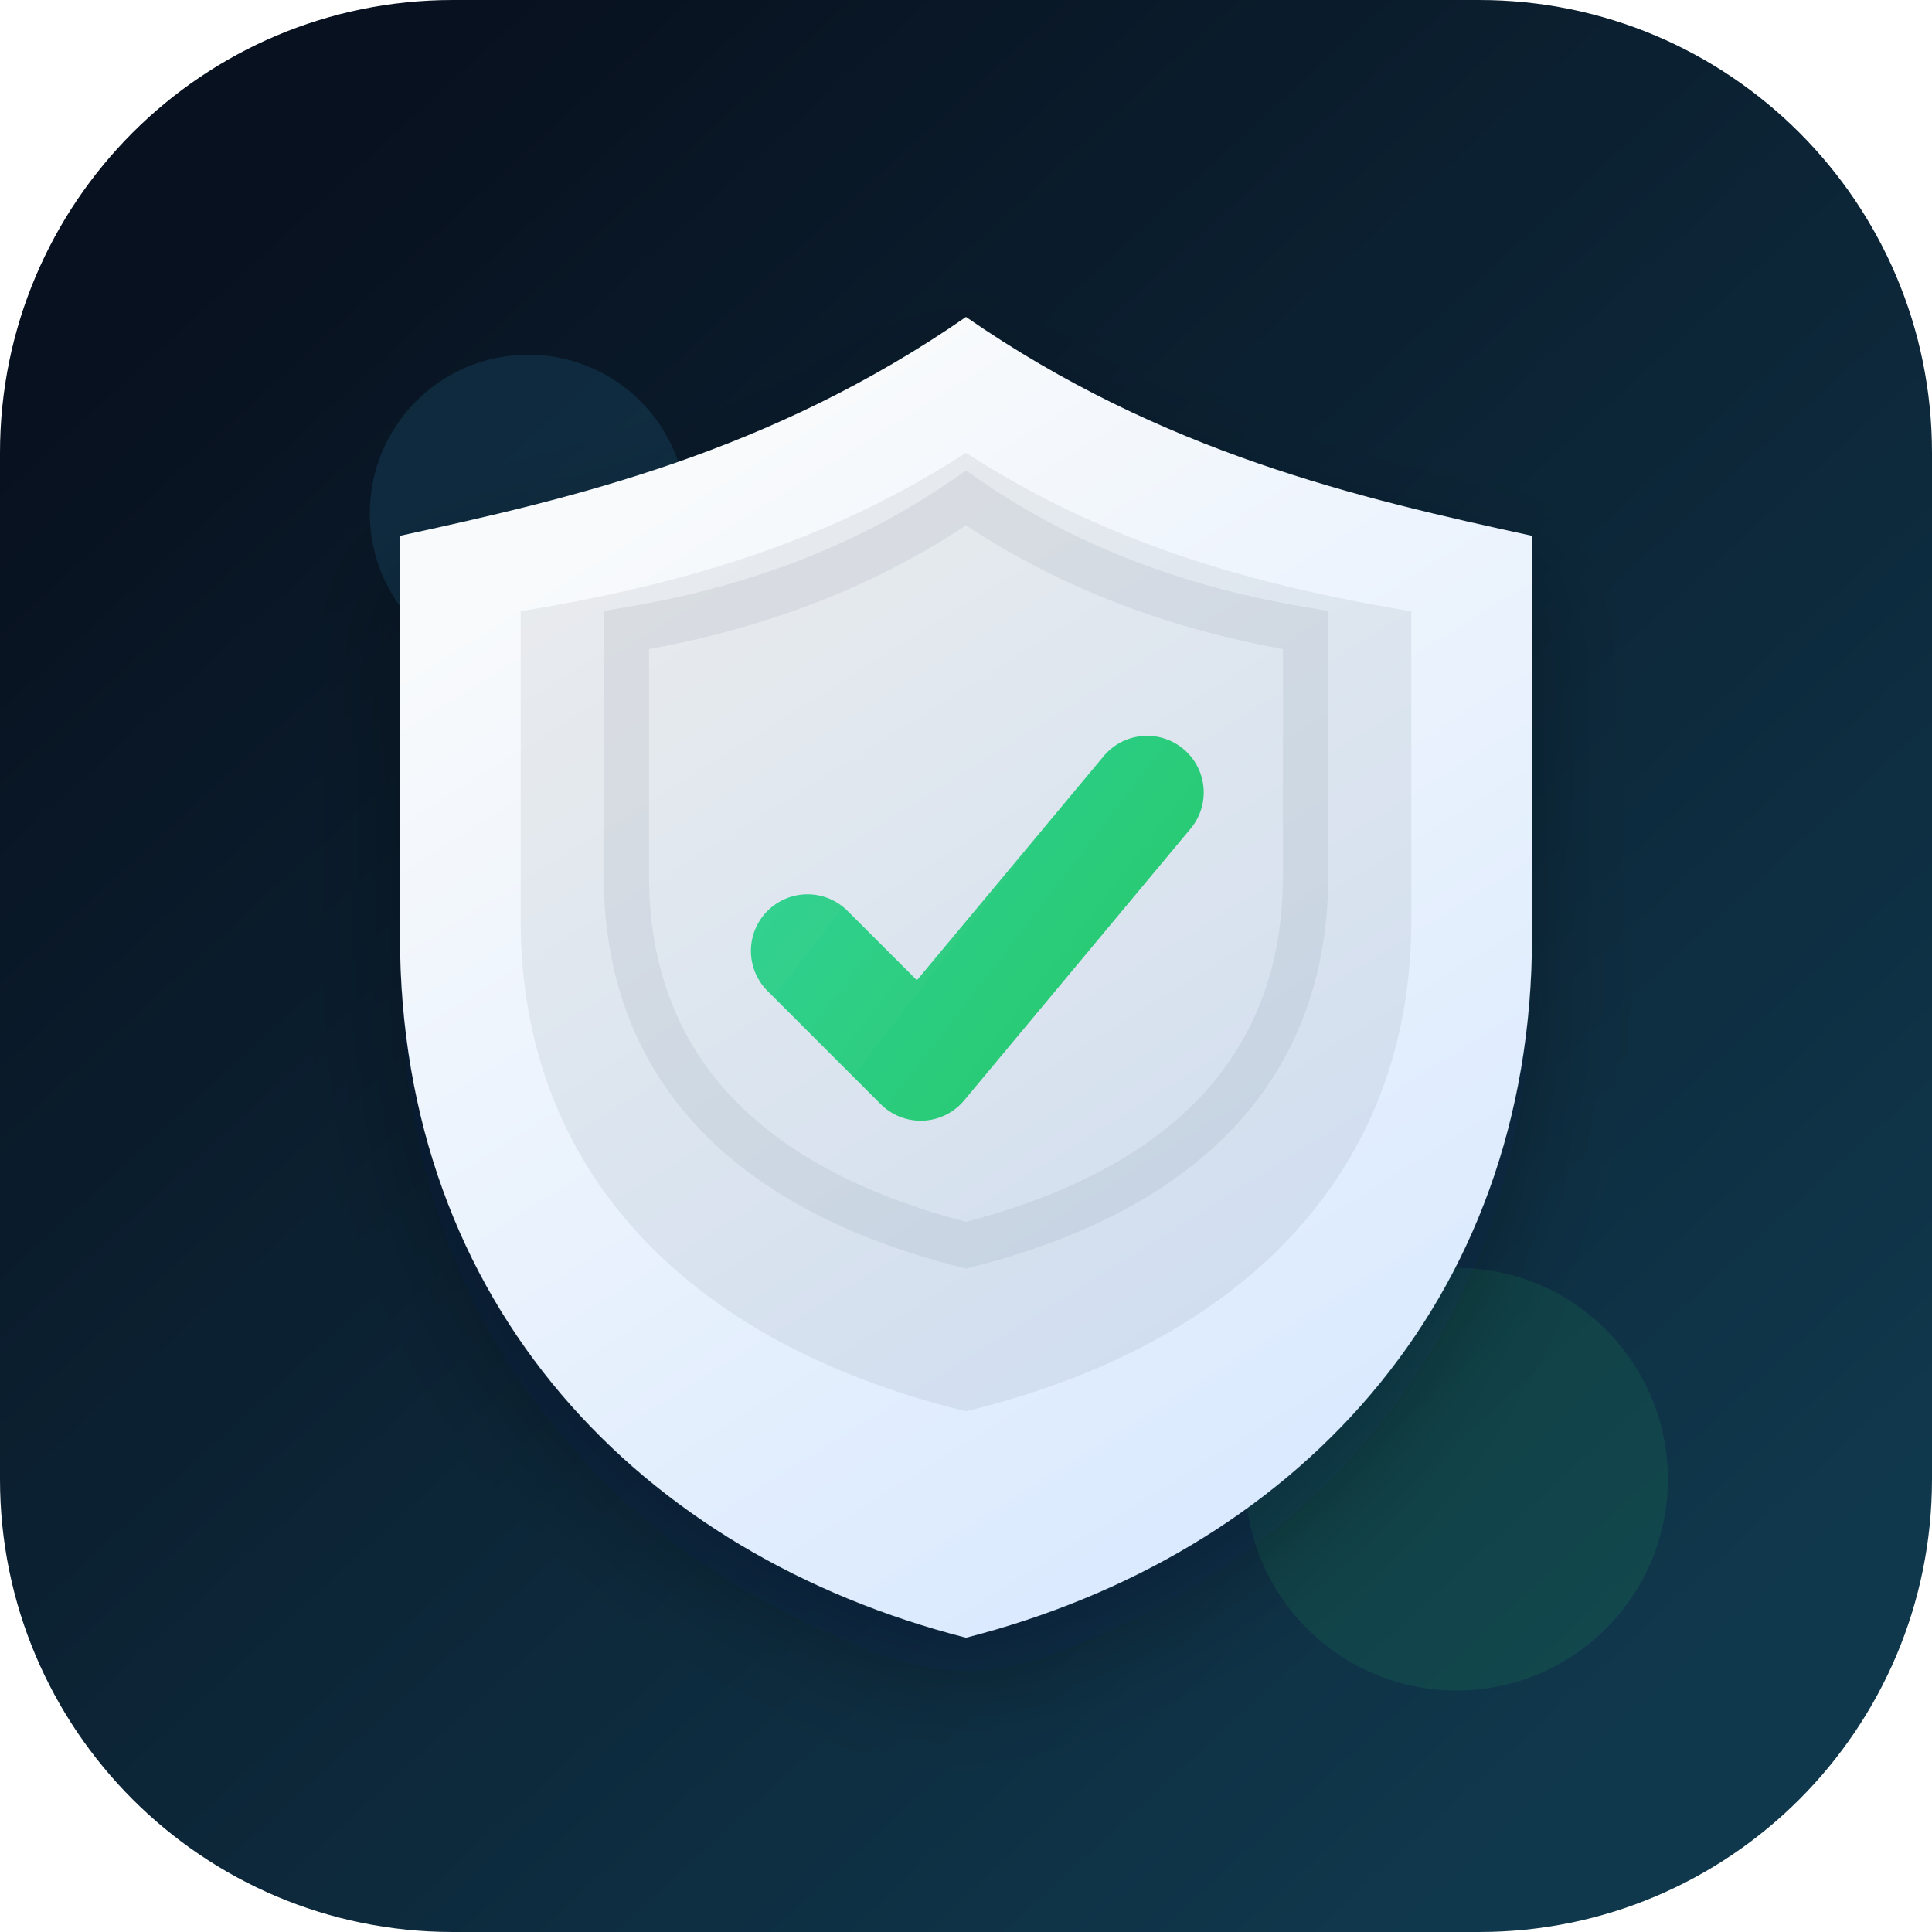
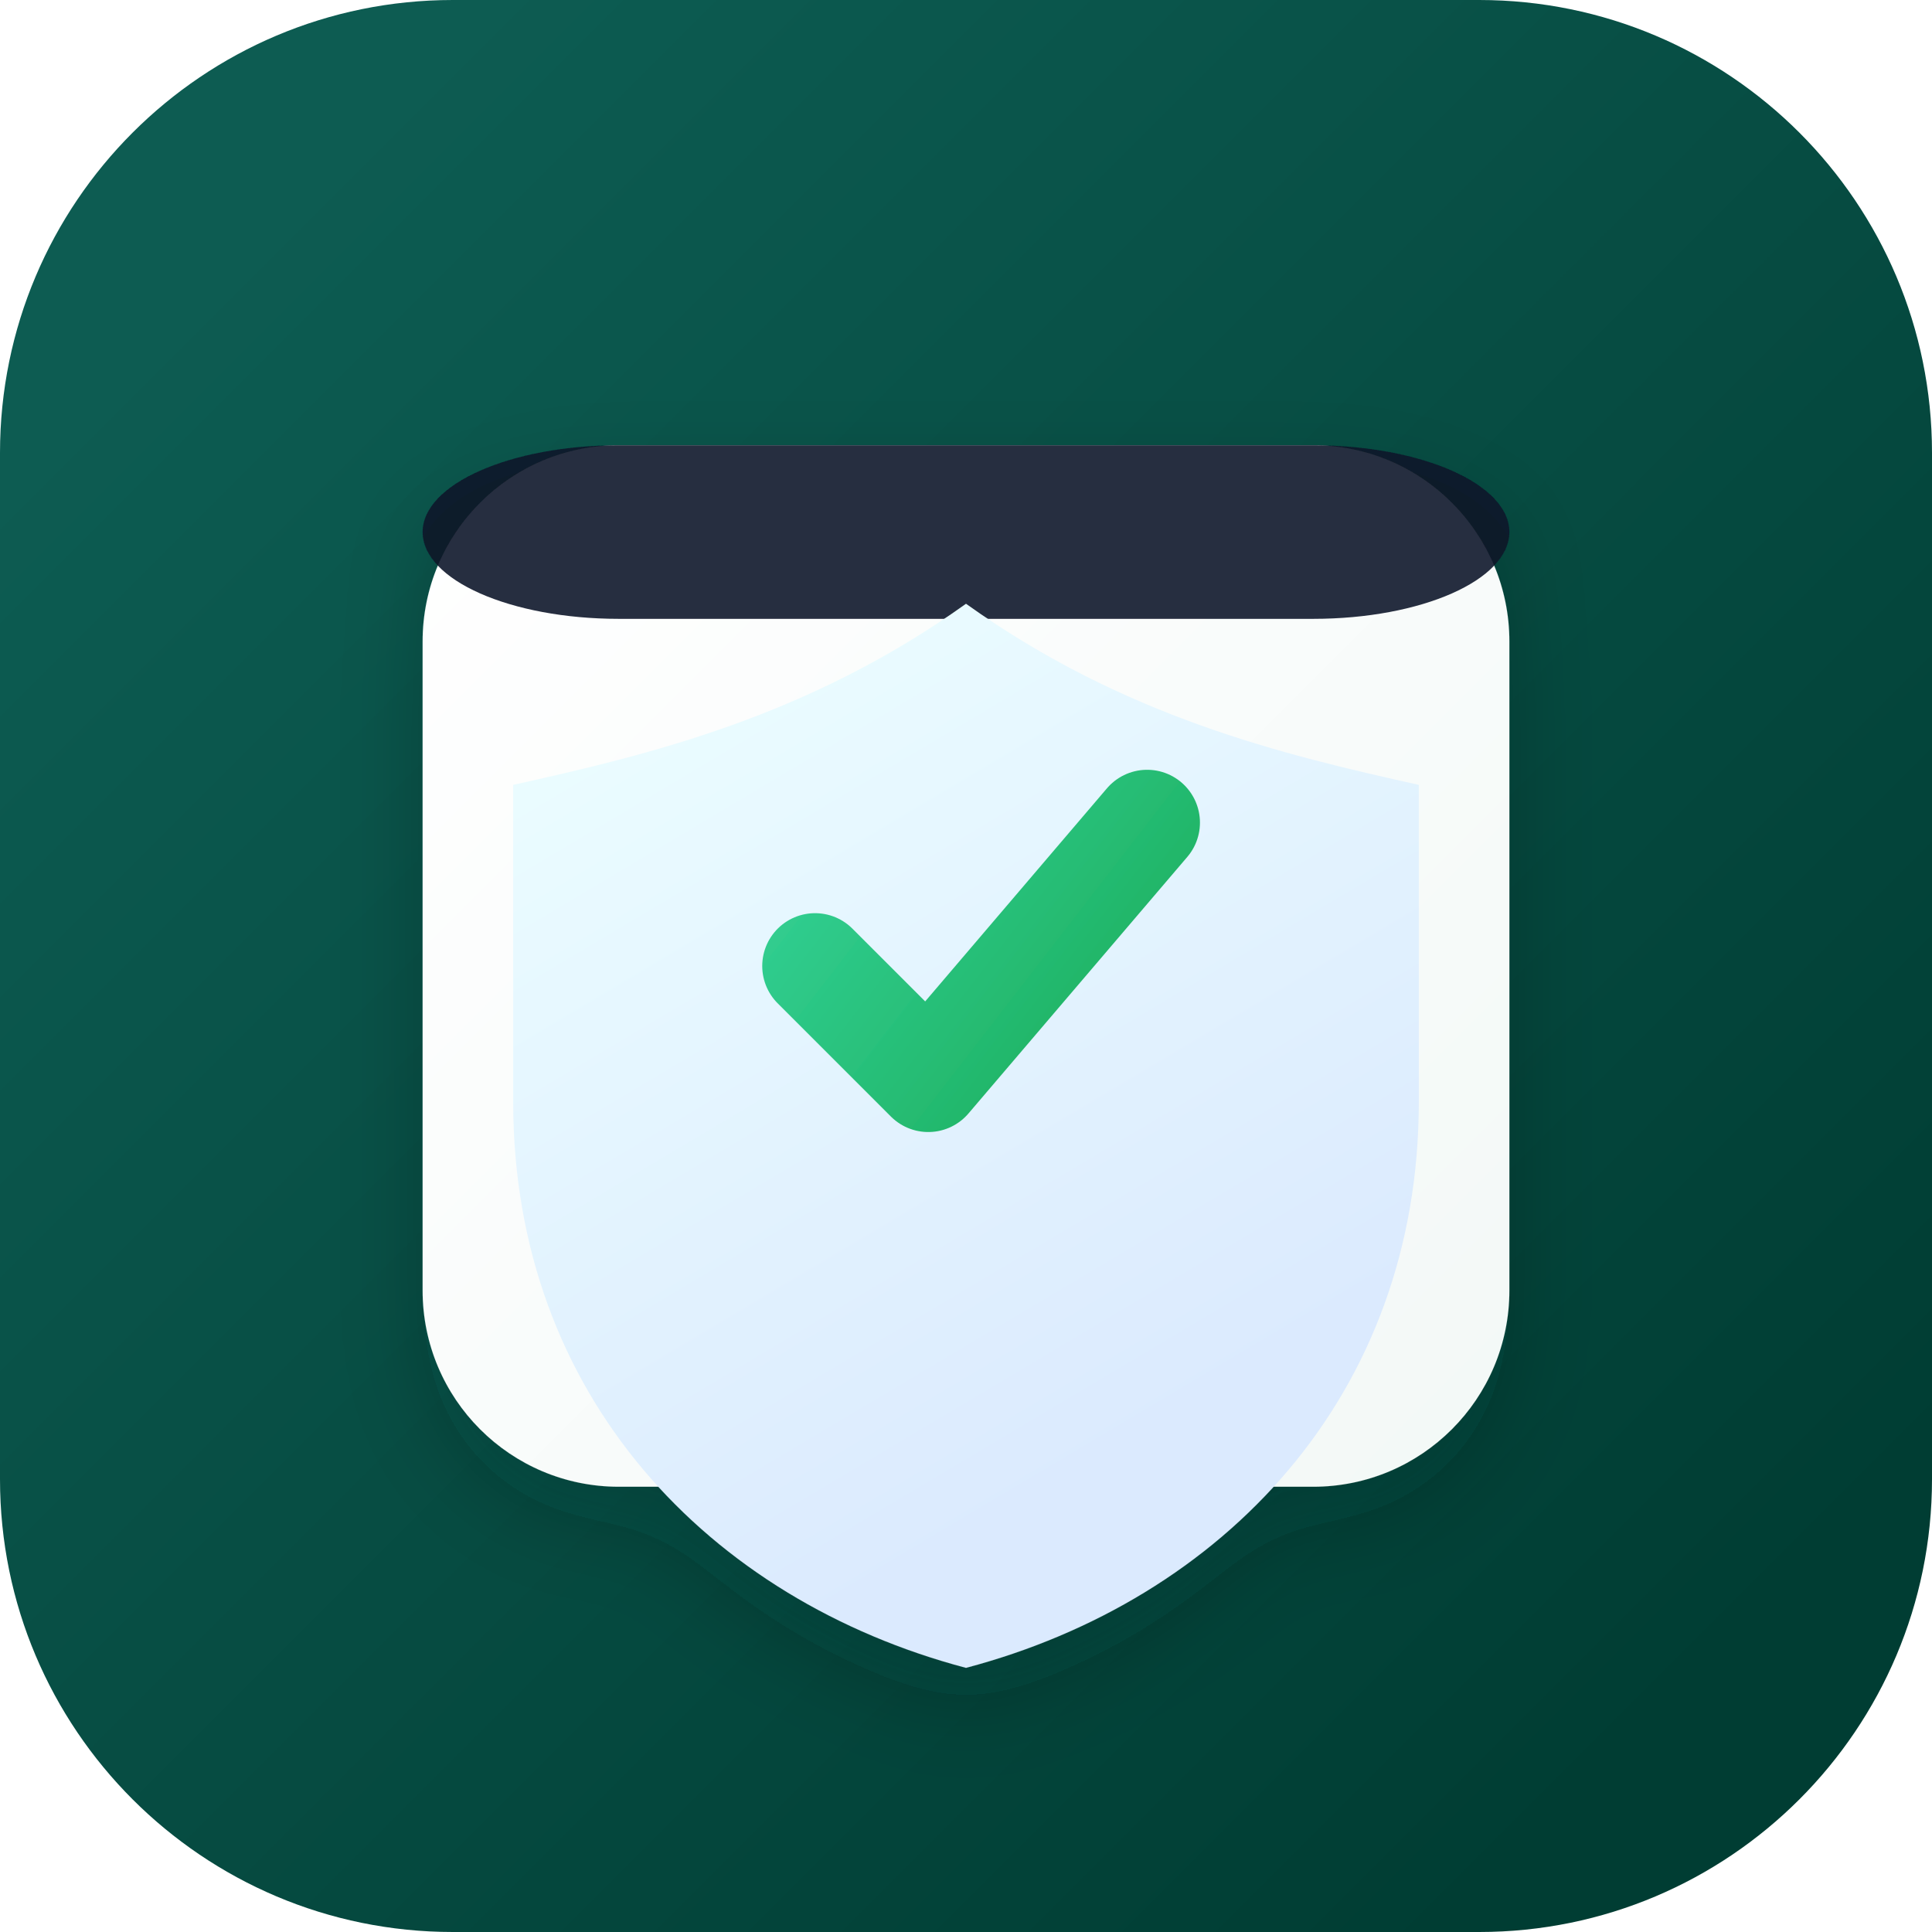
<svg xmlns="http://www.w3.org/2000/svg" viewBox="0 0 512 512" role="img" aria-labelledby="title desc">
  <defs>
-     <linearGradient id="bg" x1="72" y1="56" x2="440" y2="456" gradientUnits="userSpaceOnUse">
-       <stop offset="0" stop-color="#08111f" />
-       <stop offset="1" stop-color="#10384d" />
+     <linearGradient id="bg" x1="64" y1="64" x2="448" y2="448" gradientUnits="userSpaceOnUse">
+       <stop offset="0" stop-color="#0d5c52" />
+       <stop offset="1" stop-color="#003d33" />
    </linearGradient>
-     <linearGradient id="shield" x1="176" y1="132" x2="336" y2="388" gradientUnits="userSpaceOnUse">
-       <stop offset="0" stop-color="#f8fafc" />
+     <linearGradient id="panel" x1="112" y1="128" x2="400" y2="416" gradientUnits="userSpaceOnUse">
+       <stop offset="0" stop-color="#ffffff" />
+       <stop offset="1" stop-color="#f2f8f6" />
+     </linearGradient>
+     <linearGradient id="shield" x1="190" y1="148" x2="322" y2="370" gradientUnits="userSpaceOnUse">
+       <stop offset="0" stop-color="#ecfeff" />
      <stop offset="1" stop-color="#dbeafe" />
    </linearGradient>
-     <linearGradient id="check" x1="188" y1="214" x2="328" y2="322" gradientUnits="userSpaceOnUse">
+     <linearGradient id="check" x1="194" y1="228" x2="318" y2="324" gradientUnits="userSpaceOnUse">
      <stop offset="0" stop-color="#34d399" />
-       <stop offset="1" stop-color="#22c55e" />
+       <stop offset="1" stop-color="#16a34a" />
    </linearGradient>
    <filter id="shadow" x="0" y="0" width="512" height="512" filterUnits="userSpaceOnUse">
-       <feDropShadow dx="0" dy="12" stdDeviation="14" flood-color="#020617" flood-opacity="0.28" />
+       <feDropShadow dx="0" dy="10" stdDeviation="12" flood-color="#03241e" flood-opacity="0.22" />
    </filter>
  </defs>
  <rect width="512" height="512" rx="120" fill="url(#bg)" />
-   <circle cx="140" cy="136" r="42" fill="#38bdf8" opacity="0.12" />
-   <circle cx="386" cy="392" r="56" fill="#22c55e" opacity="0.12" />
  <g filter="url(#shadow)">
-     <path d="M256 84c52 36 104 48 150 58v106c0 98-64 164-150 186-86-22-150-88-150-186V142c46-10 98-22 150-58Z" fill="url(#shield)" />
-     <path d="M256 120c-40 26-82 36-118 42v82c0 66 44 112 118 130 74-18 118-64 118-130v-82c-36-6-78-16-118-42Z" fill="#0f172a" opacity="0.07" />
-     <path d="M214 252l30 30 60-72" fill="none" stroke="url(#check)" stroke-width="30" stroke-linecap="round" stroke-linejoin="round" />
-     <path d="M256 132c-29 20-60 30-90 35v65c0 50 31 83 90 98 59-15 90-48 90-98v-65c-30-5-61-15-90-35Z" fill="none" stroke="#0f172a" stroke-width="12" stroke-opacity="0.06" />
+     <rect x="112" y="118" width="288" height="276" rx="52" fill="url(#panel)" />
+     <rect x="112" y="118" width="288" height="46" rx="52" fill="#0f172a" opacity="0.9" />
+     <path d="M256 160c42 30 84 40 120 48v84c0 78-52 132-120 150-68-18-120-72-120-150v-84c36-8 78-18 120-48Z" fill="url(#shield)" />
+     <path d="M216 256l30 30 58-68" fill="none" stroke="url(#check)" stroke-width="28" stroke-linecap="round" stroke-linejoin="round" />
  </g>
</svg>
